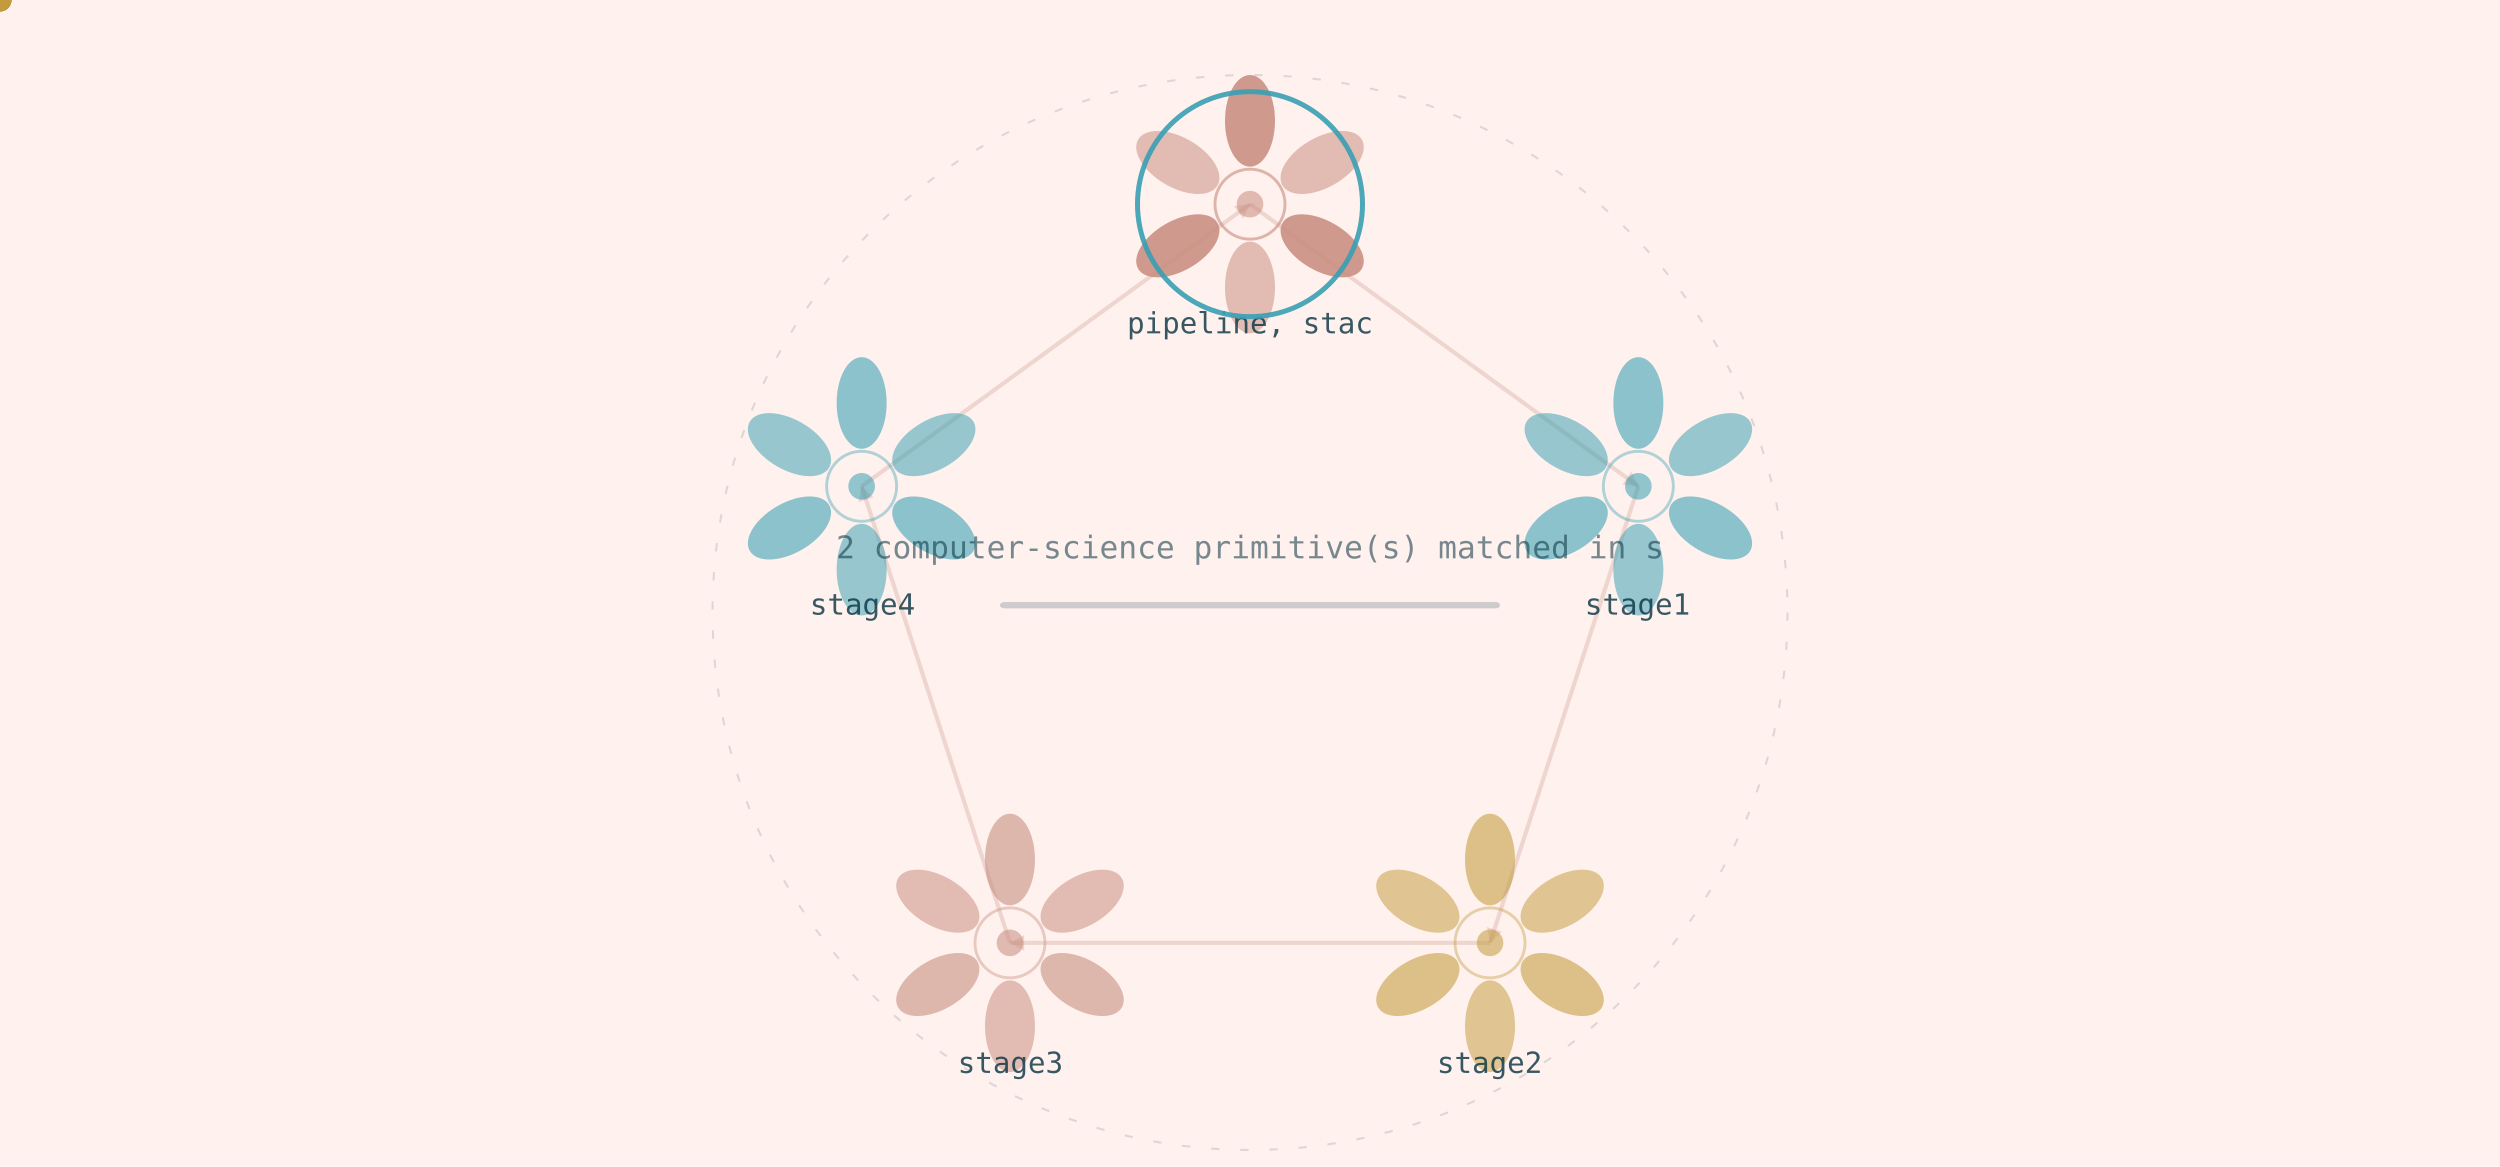
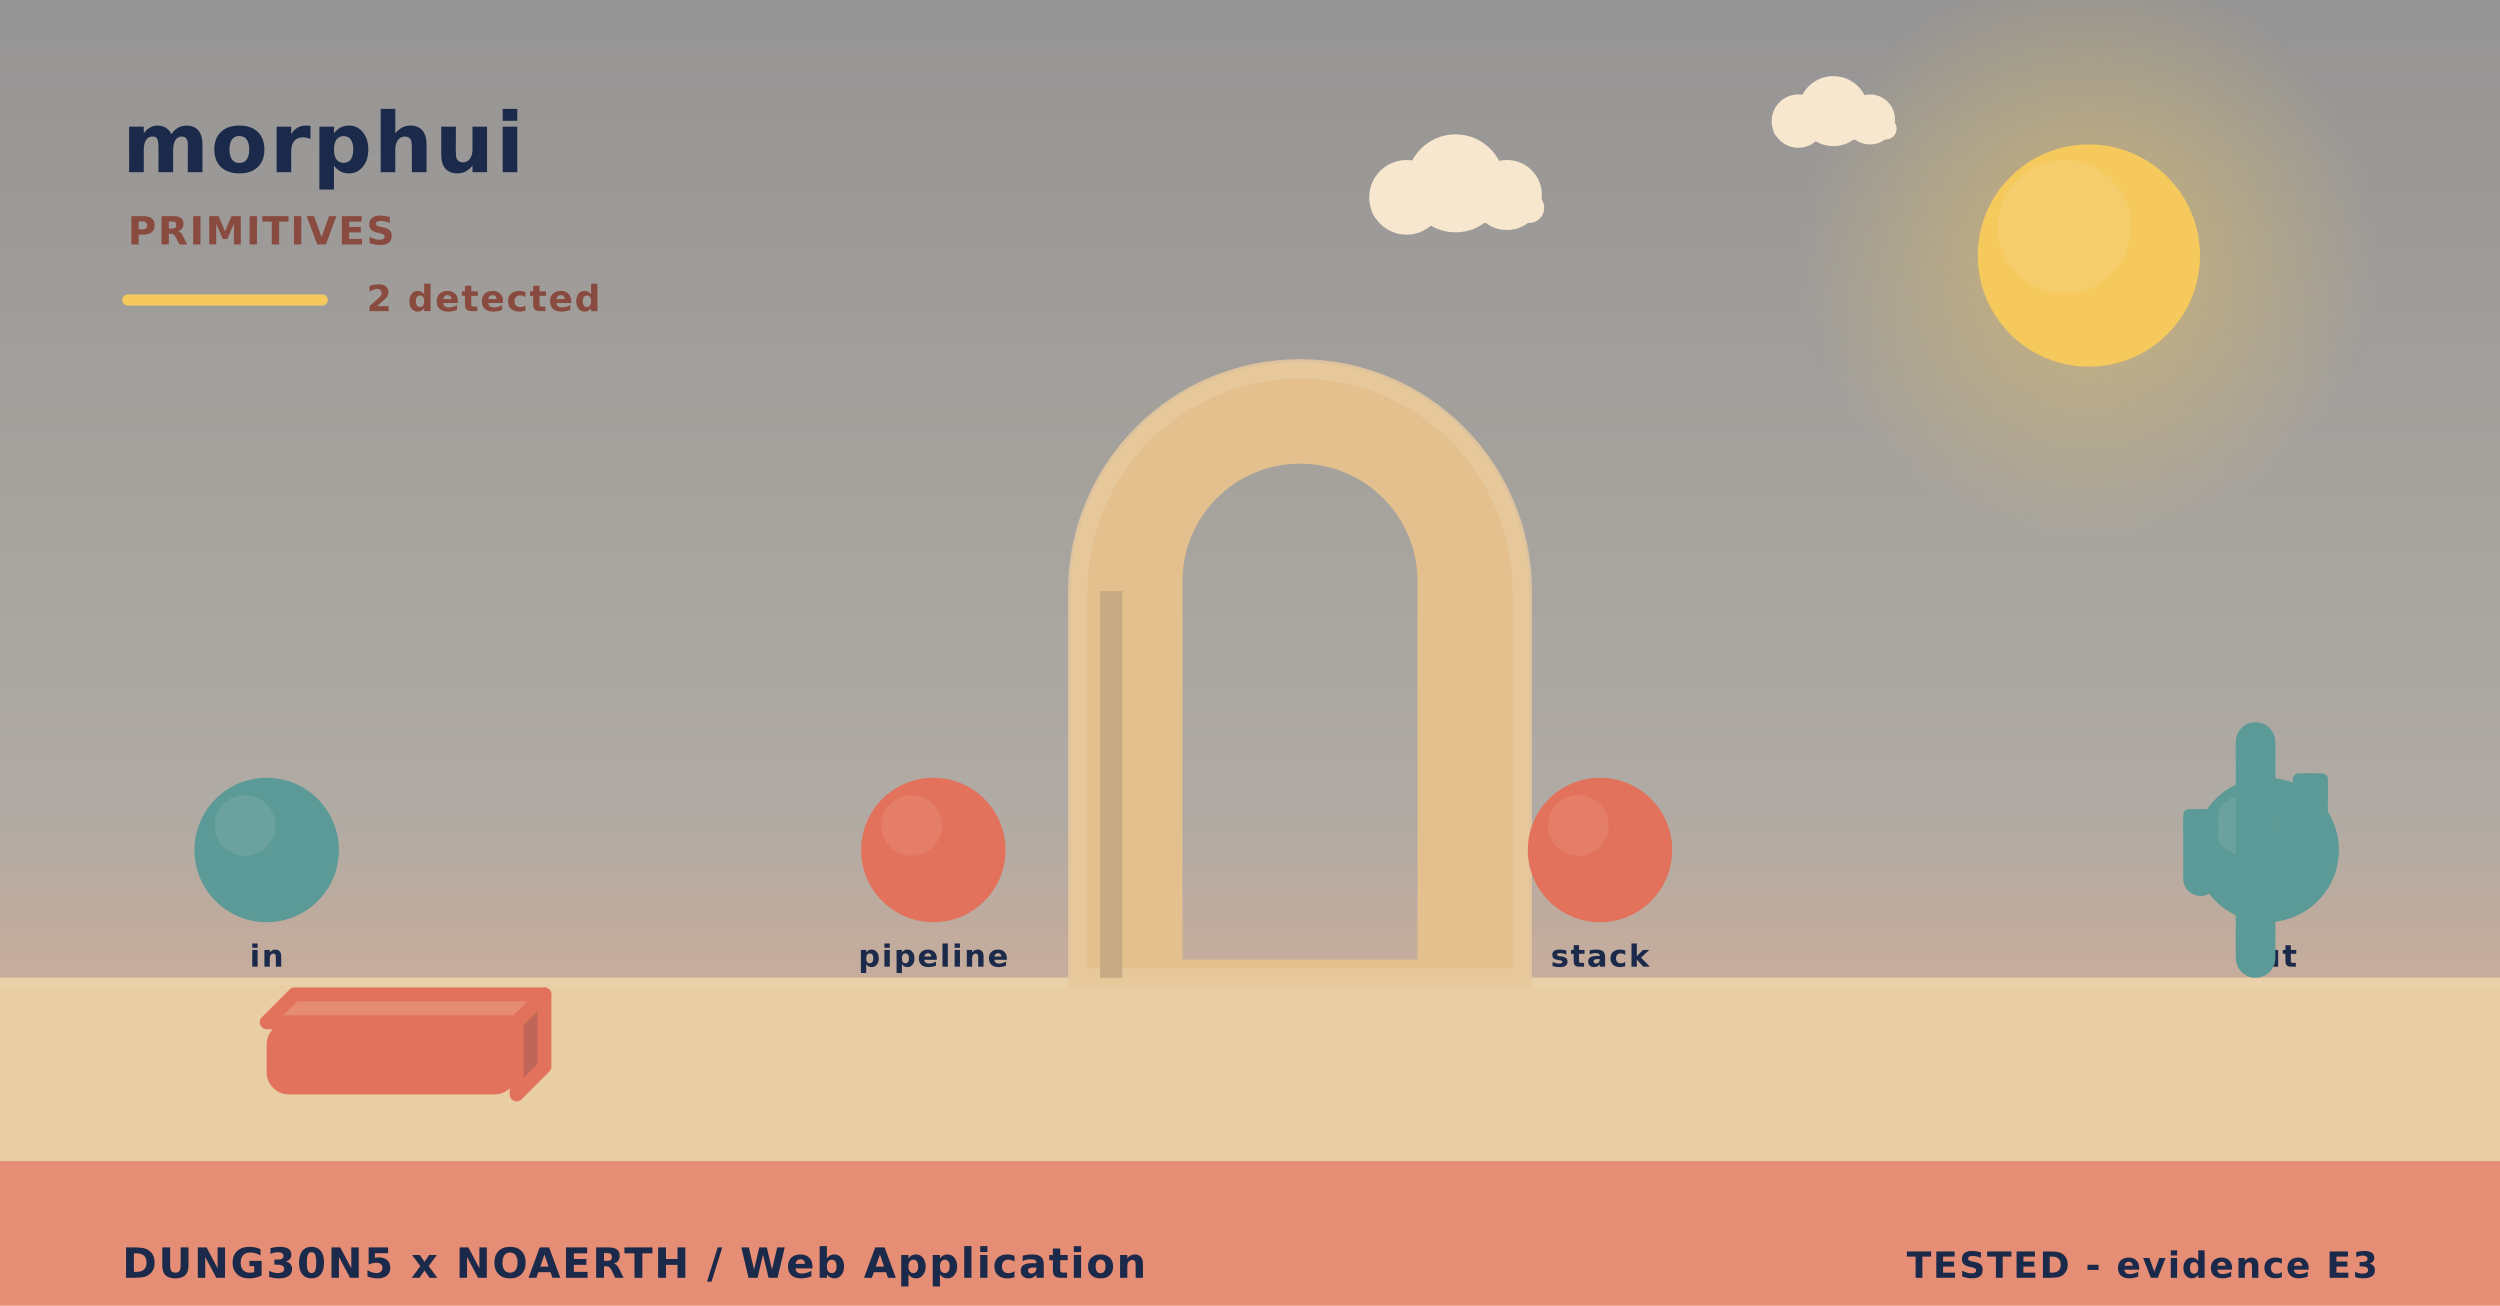
- <svg xmlns="http://www.w3.org/2000/svg" viewBox="0 0 1200 560" width="1200" height="560" role="img" aria-label="morphui state machine">
-   <rect width="1200" height="560" fill="#fff1ed" />
-   <defs>
-     <linearGradient id="gs" x1="0" y1="0" x2="1" y2="1">
-       <stop offset="0%" stop-color="#c78c7e" />
-       <stop offset="100%" stop-color="#389eb2" />
-     </linearGradient>
-   </defs>
-   <circle cx="600.00" cy="294.00" r="258.00" fill="none" stroke="rgba(6,50,65,0.140)" stroke-width="1.00" opacity="1.00" stroke-dasharray="4 10" />
-   <line x1="600.00" y1="98.00" x2="786.41" y2="233.43" stroke="rgba(199,140,126,0.500)" stroke-width="2.00" opacity="0.55" />
-   <polygon points="786.41,233.43 783.14,226.36 778.67,232.51" fill="rgba(199,140,126,0.500)" opacity="0.55" />
-   <g opacity="0.9">
-     <circle cx="0.00" cy="0.00" r="5.50" fill="#c29b3e" opacity="1.00" />
-     <animateTransform attributeName="transform" type="translate" values="600.00,98.00 786.41,233.43" dur="6.2s" begin="0.0s" repeatCount="indefinite" />
-     <animateTransform attributeName="transform" type="translate" values="786.41,233.43 600.00,98.00" dur="6.2s" begin="3.1s" repeatCount="indefinite" />
+ <svg xmlns="http://www.w3.org/2000/svg" width="900" height="470" viewBox="0 0 900 470" role="img" aria-label="morphui - how it behaves">
+   <linearGradient id="skys" x1="0" y1="0" x2="0" y2="1">
+     <stop offset="0" stop-color="#959494" />
+     <stop offset="0.62" stop-color="#b0aba4" />
+     <stop offset="1" stop-color="#f3ad8a" />
+   </linearGradient>
+   <rect width="900" height="470" fill="url(#skys)" />
+   <radialGradient id="suns">
+     <stop offset="0.35" stop-color="#f5c95c" stop-opacity="0.34" />
+     <stop offset="1" stop-color="#f5c95c" stop-opacity="0" />
+   </radialGradient>
+   <circle cx="752" cy="92" r="104" fill="url(#suns)" />
+   <circle cx="752" cy="92" r="40" fill="#f5c95c" />
+   <circle cx="743.2" cy="81.6" r="24" fill="#f5d27e" opacity="0.5" />
+   <g>
+     <circle cx="524" cy="66" r="17.64" fill="#f6e7ce" />
+     <circle cx="506.36" cy="71.04" r="13.44" fill="#f6e7ce" />
+     <circle cx="542.48" cy="70.2" r="12.6" fill="#f6e7ce" />
+     <rect x="493.76" y="69.36" width="62.16" height="10.92" rx="5.46" fill="#f6e7ce" />
+     <animateTransform attributeName="transform" type="translate" values="0 0;24 0;0 0" dur="36s" begin="0s" repeatCount="indefinite" />
  </g>
-   <line x1="786.41" y1="233.43" x2="715.21" y2="452.57" stroke="rgba(199,140,126,0.500)" stroke-width="2.00" opacity="0.55" />
-   <polygon points="715.21,452.57 720.92,447.27 713.69,444.93" fill="rgba(199,140,126,0.500)" opacity="0.55" />
-   <g opacity="0.9">
-     <circle cx="0.00" cy="0.00" r="5.50" fill="#c29b3e" opacity="1.00" />
-     <animateTransform attributeName="transform" type="translate" values="786.41,233.43 715.21,452.57" dur="6.2s" begin="1.24s" repeatCount="indefinite" />
-     <animateTransform attributeName="transform" type="translate" values="715.21,452.57 786.41,233.43" dur="6.2s" begin="4.34s" repeatCount="indefinite" />
+   <g>
+     <circle cx="660" cy="40" r="12.6" fill="#f6e7ce" />
+     <circle cx="647.4" cy="43.6" r="9.6" fill="#f6e7ce" />
+     <circle cx="673.2" cy="43" r="9" fill="#f6e7ce" />
+     <rect x="638.4" y="42.4" width="44.4" height="7.8" rx="3.9" fill="#f6e7ce" />
+     <animateTransform attributeName="transform" type="translate" values="0 0;-18 0;0 0" dur="46s" begin="3s" repeatCount="indefinite" />
  </g>
-   <line x1="715.21" y1="452.57" x2="484.79" y2="452.57" stroke="rgba(199,140,126,0.500)" stroke-width="2.00" opacity="0.55" />
-   <polygon points="484.79,452.57 491.59,456.37 491.59,448.77" fill="rgba(199,140,126,0.500)" opacity="0.55" />
-   <g opacity="0.9">
-     <circle cx="0.00" cy="0.00" r="5.50" fill="#c29b3e" opacity="1.00" />
-     <animateTransform attributeName="transform" type="translate" values="715.21,452.57 484.79,452.57" dur="6.2s" begin="2.48s" repeatCount="indefinite" />
-     <animateTransform attributeName="transform" type="translate" values="484.79,452.57 715.21,452.57" dur="6.2s" begin="5.58s" repeatCount="indefinite" />
+   <rect x="0" y="352" width="900" height="118" fill="#e9cda3" />
+   <rect x="0" y="352" width="900" height="3" fill="#ebd1a9" />
+   <text x="44" y="62" font-family="Verdana,DejaVu Sans,sans-serif" font-size="30" font-weight="700" letter-spacing="0.6" fill="#1b2a4a" text-anchor="start">morphui</text>
+   <text x="46" y="88" font-family="Verdana,DejaVu Sans,sans-serif" font-size="14" font-weight="700" letter-spacing="0.6" fill="#894b3f" text-anchor="start">PRIMITIVES</text>
+   <rect x="44" y="106" width="74" height="4" rx="2" fill="#f5c95c" />
+   <text x="132" y="112" font-family="Verdana,DejaVu Sans,sans-serif" font-size="13" font-weight="700" letter-spacing="0.6" fill="#894b3f" text-anchor="start">2 detected</text>
+   <path d="M388,352 L388,212.8 A80,80 0 0 1 548,212.8 L548,352 Z M423.2,348 L423.2,209.22 A44.8,44.8 0 0 1 512.8,209.22 L512.8,348 Z" fill="#e3c08d" fill-rule="evenodd" stroke="#e3c08d" stroke-width="5" stroke-linejoin="round" />
+   <path d="M388,352 L388,212.8 A80,80 0 0 1 548,212.8 L548,352 Z" fill="none" stroke="#e8c99d" stroke-width="7" stroke-linecap="round" opacity="0.85" />
+   <rect x="396" y="212.8" width="8" height="139.2" fill="#c7ab84" />
+   <circle cx="96" cy="306" r="26" fill="#5b9a97" />
+   <circle cx="88.2" cy="297.16" r="10.92" fill="#7aa9a2" opacity="0.55" />
+   <text x="96" y="348" font-family="Verdana,DejaVu Sans,sans-serif" font-size="11" font-weight="700" letter-spacing="0.6" fill="#1b2a4a" text-anchor="middle">in</text>
+   <g>
+     <circle cx="336" cy="306" r="26" fill="#e2725b" />
+     <circle cx="328.2" cy="297.16" r="10.92" fill="#e68972" opacity="0.55" />
+     <animate attributeName="opacity" values="0.8;1;0.8" dur="4.6s" begin="0s" repeatCount="indefinite" />
  </g>
-   <line x1="484.79" y1="452.57" x2="413.59" y2="233.43" stroke="rgba(199,140,126,0.500)" stroke-width="2.00" opacity="0.55" />
-   <polygon points="413.59,233.43 412.08,241.07 419.31,238.73" fill="rgba(199,140,126,0.500)" opacity="0.55" />
-   <g opacity="0.9">
-     <circle cx="0.00" cy="0.00" r="5.50" fill="#c29b3e" opacity="1.00" />
-     <animateTransform attributeName="transform" type="translate" values="484.79,452.57 413.59,233.43" dur="6.2s" begin="3.72s" repeatCount="indefinite" />
-     <animateTransform attributeName="transform" type="translate" values="413.59,233.43 484.79,452.57" dur="6.2s" begin="6.82s" repeatCount="indefinite" />
+   <text x="336" y="348" font-family="Verdana,DejaVu Sans,sans-serif" font-size="11" font-weight="700" letter-spacing="0.6" fill="#1b2a4a" text-anchor="middle">pipeline</text>
+   <g>
+     <circle cx="576" cy="306" r="26" fill="#e2725b" />
+     <circle cx="568.2" cy="297.16" r="10.92" fill="#e68972" opacity="0.55" />
+     <animate attributeName="opacity" values="0.8;1;0.8" dur="5.2s" begin="0s" repeatCount="indefinite" />
  </g>
-   <line x1="413.59" y1="233.43" x2="600.00" y2="98.00" stroke="rgba(199,140,126,0.500)" stroke-width="2.00" opacity="0.55" />
-   <polygon points="600.00,98.00 592.27,98.92 596.73,105.07" fill="rgba(199,140,126,0.500)" opacity="0.55" />
-   <g opacity="0.9">
-     <circle cx="0.00" cy="0.00" r="5.50" fill="#c29b3e" opacity="1.00" />
-     <animateTransform attributeName="transform" type="translate" values="413.59,233.43 600.00,98.00" dur="6.2s" begin="4.96s" repeatCount="indefinite" />
-     <animateTransform attributeName="transform" type="translate" values="600.00,98.00 413.59,233.43" dur="6.2s" begin="8.06s" repeatCount="indefinite" />
-   </g>
-   <ellipse cx="600.00" cy="58.00" rx="12.00" ry="22.00" fill="rgba(199,140,126,0.900)" opacity="0.95" transform="rotate(0.0 600.00 58.00)" />
-   <ellipse cx="634.64" cy="78.00" rx="12.00" ry="22.00" fill="rgba(199,140,126,0.550)" opacity="0.95" transform="rotate(60.0 634.64 78.00)" />
-   <ellipse cx="634.64" cy="118.00" rx="12.00" ry="22.00" fill="rgba(199,140,126,0.900)" opacity="0.95" transform="rotate(120.0 634.64 118.00)" />
-   <ellipse cx="600.00" cy="138.00" rx="12.00" ry="22.00" fill="rgba(199,140,126,0.550)" opacity="0.95" transform="rotate(180.0 600.00 138.00)" />
-   <ellipse cx="565.36" cy="118.00" rx="12.00" ry="22.00" fill="rgba(199,140,126,0.900)" opacity="0.95" transform="rotate(240.0 565.36 118.00)" />
-   <ellipse cx="565.36" cy="78.00" rx="12.00" ry="22.00" fill="rgba(199,140,126,0.550)" opacity="0.95" transform="rotate(300.0 565.36 78.00)" />
-   <circle cx="600.00" cy="98.00" r="16.80" fill="none" stroke="rgba(199,140,126,0.900)" stroke-width="1.40" opacity="0.66" />
-   <circle cx="600.00" cy="98.00" r="6.40" fill="rgba(199,140,126,0.550)" opacity="1.00" />
-   <text x="600" y="160" font-family="ui-monospace,Menlo,monospace" font-size="14" fill="rgba(6,50,65,0.800)" text-anchor="middle">pipeline, stac</text>
-   <g>
-     <circle cx="600.00" cy="98.00" r="54.00" fill="none" stroke="#389eb2" stroke-width="2.40" opacity="0.90" />
-     <animate attributeName="opacity" values="0.25;1.0;0.25" dur="12.4s" begin="0.0s" repeatCount="indefinite" />
-   </g>
-   <ellipse cx="786.41" cy="193.43" rx="12.00" ry="22.00" fill="rgba(56,158,178,0.600)" opacity="0.95" transform="rotate(0.0 786.41 193.43)" />
-   <ellipse cx="821.05" cy="213.43" rx="12.00" ry="22.00" fill="rgba(56,158,178,0.550)" opacity="0.95" transform="rotate(60.0 821.05 213.43)" />
-   <ellipse cx="821.05" cy="253.43" rx="12.00" ry="22.00" fill="rgba(56,158,178,0.600)" opacity="0.95" transform="rotate(120.0 821.05 253.43)" />
-   <ellipse cx="786.41" cy="273.43" rx="12.00" ry="22.00" fill="rgba(56,158,178,0.550)" opacity="0.95" transform="rotate(180.0 786.41 273.43)" />
-   <ellipse cx="751.77" cy="253.43" rx="12.00" ry="22.00" fill="rgba(56,158,178,0.600)" opacity="0.95" transform="rotate(240.0 751.77 253.43)" />
-   <ellipse cx="751.77" cy="213.43" rx="12.00" ry="22.00" fill="rgba(56,158,178,0.550)" opacity="0.95" transform="rotate(300.0 751.77 213.43)" />
-   <circle cx="786.41" cy="233.43" r="16.80" fill="none" stroke="rgba(56,158,178,0.600)" stroke-width="1.40" opacity="0.66" />
-   <circle cx="786.41" cy="233.43" r="6.40" fill="rgba(56,158,178,0.550)" opacity="1.00" />
-   <text x="786" y="295" font-family="ui-monospace,Menlo,monospace" font-size="14" fill="rgba(6,50,65,0.800)" text-anchor="middle">stage1</text>
-   <ellipse cx="715.21" cy="412.57" rx="12.00" ry="22.00" fill="rgba(194,155,62,0.600)" opacity="0.95" transform="rotate(0.0 715.21 412.57)" />
-   <ellipse cx="749.85" cy="432.57" rx="12.00" ry="22.00" fill="rgba(194,155,62,0.550)" opacity="0.95" transform="rotate(60.0 749.85 432.57)" />
-   <ellipse cx="749.85" cy="472.57" rx="12.00" ry="22.00" fill="rgba(194,155,62,0.600)" opacity="0.95" transform="rotate(120.0 749.85 472.57)" />
-   <ellipse cx="715.21" cy="492.57" rx="12.00" ry="22.00" fill="rgba(194,155,62,0.550)" opacity="0.95" transform="rotate(180.0 715.21 492.57)" />
-   <ellipse cx="680.56" cy="472.57" rx="12.00" ry="22.00" fill="rgba(194,155,62,0.600)" opacity="0.95" transform="rotate(240.0 680.56 472.57)" />
-   <ellipse cx="680.56" cy="432.57" rx="12.00" ry="22.00" fill="rgba(194,155,62,0.550)" opacity="0.95" transform="rotate(300.0 680.56 432.57)" />
-   <circle cx="715.21" cy="452.57" r="16.80" fill="none" stroke="rgba(194,155,62,0.600)" stroke-width="1.40" opacity="0.66" />
-   <circle cx="715.21" cy="452.57" r="6.40" fill="rgba(194,155,62,0.550)" opacity="1.00" />
-   <text x="715" y="515" font-family="ui-monospace,Menlo,monospace" font-size="14" fill="rgba(6,50,65,0.800)" text-anchor="middle">stage2</text>
-   <ellipse cx="484.79" cy="412.57" rx="12.00" ry="22.00" fill="rgba(199,140,126,0.600)" opacity="0.95" transform="rotate(0.0 484.79 412.57)" />
-   <ellipse cx="519.44" cy="432.57" rx="12.00" ry="22.00" fill="rgba(199,140,126,0.550)" opacity="0.95" transform="rotate(60.0 519.44 432.57)" />
-   <ellipse cx="519.44" cy="472.57" rx="12.00" ry="22.00" fill="rgba(199,140,126,0.600)" opacity="0.95" transform="rotate(120.0 519.44 472.57)" />
-   <ellipse cx="484.79" cy="492.57" rx="12.00" ry="22.00" fill="rgba(199,140,126,0.550)" opacity="0.95" transform="rotate(180.0 484.79 492.57)" />
-   <ellipse cx="450.15" cy="472.57" rx="12.00" ry="22.00" fill="rgba(199,140,126,0.600)" opacity="0.95" transform="rotate(240.0 450.15 472.57)" />
-   <ellipse cx="450.15" cy="432.57" rx="12.00" ry="22.00" fill="rgba(199,140,126,0.550)" opacity="0.95" transform="rotate(300.0 450.15 432.57)" />
-   <circle cx="484.79" cy="452.57" r="16.80" fill="none" stroke="rgba(199,140,126,0.600)" stroke-width="1.40" opacity="0.66" />
-   <circle cx="484.79" cy="452.57" r="6.40" fill="rgba(199,140,126,0.550)" opacity="1.00" />
-   <text x="485" y="515" font-family="ui-monospace,Menlo,monospace" font-size="14" fill="rgba(6,50,65,0.800)" text-anchor="middle">stage3</text>
-   <ellipse cx="413.59" cy="193.43" rx="12.00" ry="22.00" fill="rgba(56,158,178,0.600)" opacity="0.95" transform="rotate(0.0 413.59 193.43)" />
-   <ellipse cx="448.23" cy="213.43" rx="12.00" ry="22.00" fill="rgba(56,158,178,0.550)" opacity="0.95" transform="rotate(60.0 448.23 213.43)" />
-   <ellipse cx="448.23" cy="253.43" rx="12.00" ry="22.00" fill="rgba(56,158,178,0.600)" opacity="0.95" transform="rotate(120.0 448.23 253.43)" />
-   <ellipse cx="413.59" cy="273.43" rx="12.00" ry="22.00" fill="rgba(56,158,178,0.550)" opacity="0.95" transform="rotate(180.0 413.59 273.43)" />
-   <ellipse cx="378.95" cy="253.43" rx="12.00" ry="22.00" fill="rgba(56,158,178,0.600)" opacity="0.95" transform="rotate(240.0 378.95 253.43)" />
-   <ellipse cx="378.95" cy="213.43" rx="12.00" ry="22.00" fill="rgba(56,158,178,0.550)" opacity="0.95" transform="rotate(300.0 378.95 213.43)" />
-   <circle cx="413.59" cy="233.43" r="16.80" fill="none" stroke="rgba(56,158,178,0.600)" stroke-width="1.40" opacity="0.66" />
-   <circle cx="413.59" cy="233.43" r="6.40" fill="rgba(56,158,178,0.550)" opacity="1.00" />
-   <text x="414" y="295" font-family="ui-monospace,Menlo,monospace" font-size="14" fill="rgba(6,50,65,0.800)" text-anchor="middle">stage4</text>
-   <rect x="480.00" y="289.00" width="240.00" height="3.00" rx="2.00" fill="rgba(6,50,65,0.200)" opacity="1.00" />
-   <text x="600" y="268" font-family="ui-monospace,Menlo,monospace" font-size="15" fill="rgba(6,50,65,0.550)" text-anchor="middle">2 computer-science primitive(s) matched in s</text>
+   <text x="576" y="348" font-family="Verdana,DejaVu Sans,sans-serif" font-size="11" font-weight="700" letter-spacing="0.6" fill="#1b2a4a" text-anchor="middle">stack</text>
+   <circle cx="816" cy="306" r="26" fill="#5b9a97" />
+   <circle cx="808.2" cy="297.16" r="10.92" fill="#7aa9a2" opacity="0.55" />
+   <text x="816" y="348" font-family="Verdana,DejaVu Sans,sans-serif" font-size="11" font-weight="700" letter-spacing="0.6" fill="#1b2a4a" text-anchor="middle">out</text>
+   <path d="M96,368 L186,368 L196,358 L106,358 Z" fill="#e68c74" stroke="#e2725b" stroke-width="5" stroke-linejoin="round" />
+   <path d="M186,368 L196,358 L196,384 L186,394 Z" fill="#c06658" stroke="#e2725b" stroke-width="5" stroke-linejoin="round" />
+   <rect x="96" y="368" width="90" height="26" rx="8" fill="#e2725b" />
+   <rect x="804.86" y="260" width="14.28" height="92" rx="7.14" fill="#5b9a97" />
+   <rect x="785.96" y="291.28" width="12.6" height="31.28" rx="6.3" fill="#5b9a97" />
+   <rect x="785.96" y="291.28" width="12.6" height="9.2" rx="2.1" fill="#5b9a97" />
+   <rect x="825.44" y="278.4" width="12.6" height="31.28" rx="6.3" fill="#5b9a97" />
+   <rect x="825.44" y="278.4" width="12.6" height="9.2" rx="2.1" fill="#5b9a97" />
+   <rect x="0" y="418" width="900" height="52" rx="0" fill="#e68972" opacity="0.94" />
+   <text x="44" y="460" font-family="Verdana,DejaVu Sans,sans-serif" font-size="15" font-weight="700" letter-spacing="0.6" fill="#1b2a4a" text-anchor="start">DUNG30N5 x NOAERTH  /  Web Application</text>
+   <text x="856" y="460" font-family="Verdana,DejaVu Sans,sans-serif" font-size="13" font-weight="700" letter-spacing="0.6" fill="#1b2a4a" text-anchor="end">TESTED  -  evidence E3</text>
</svg>
